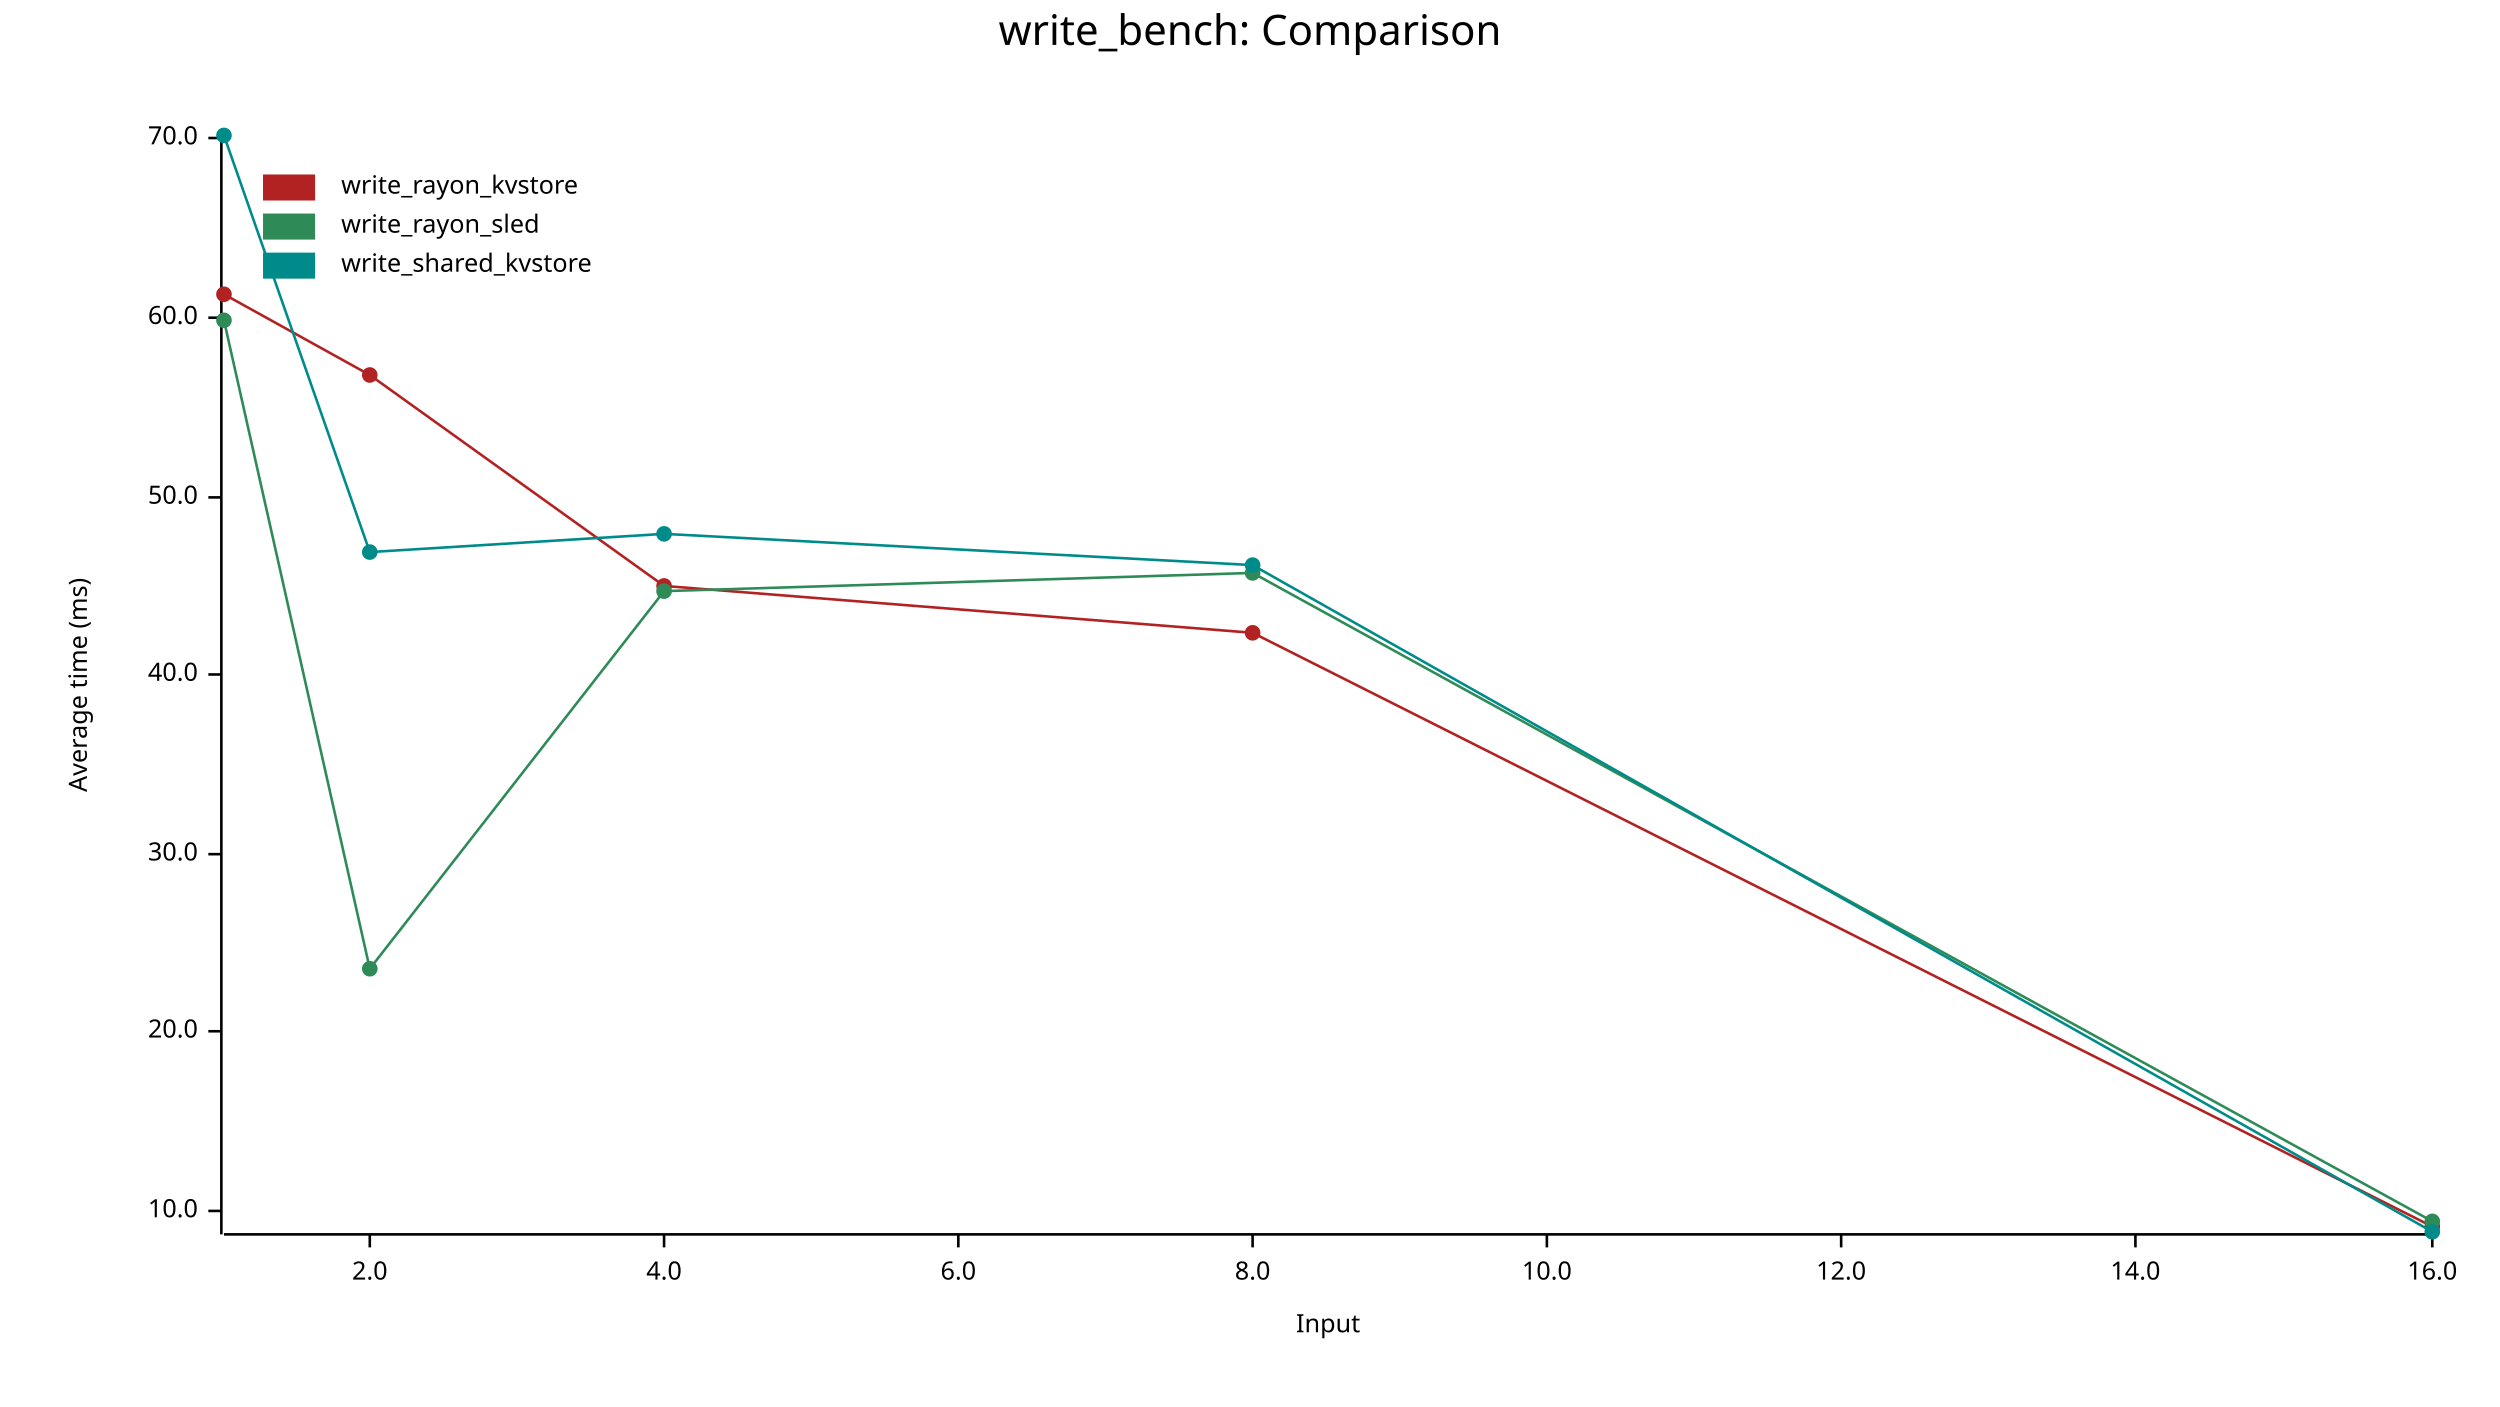
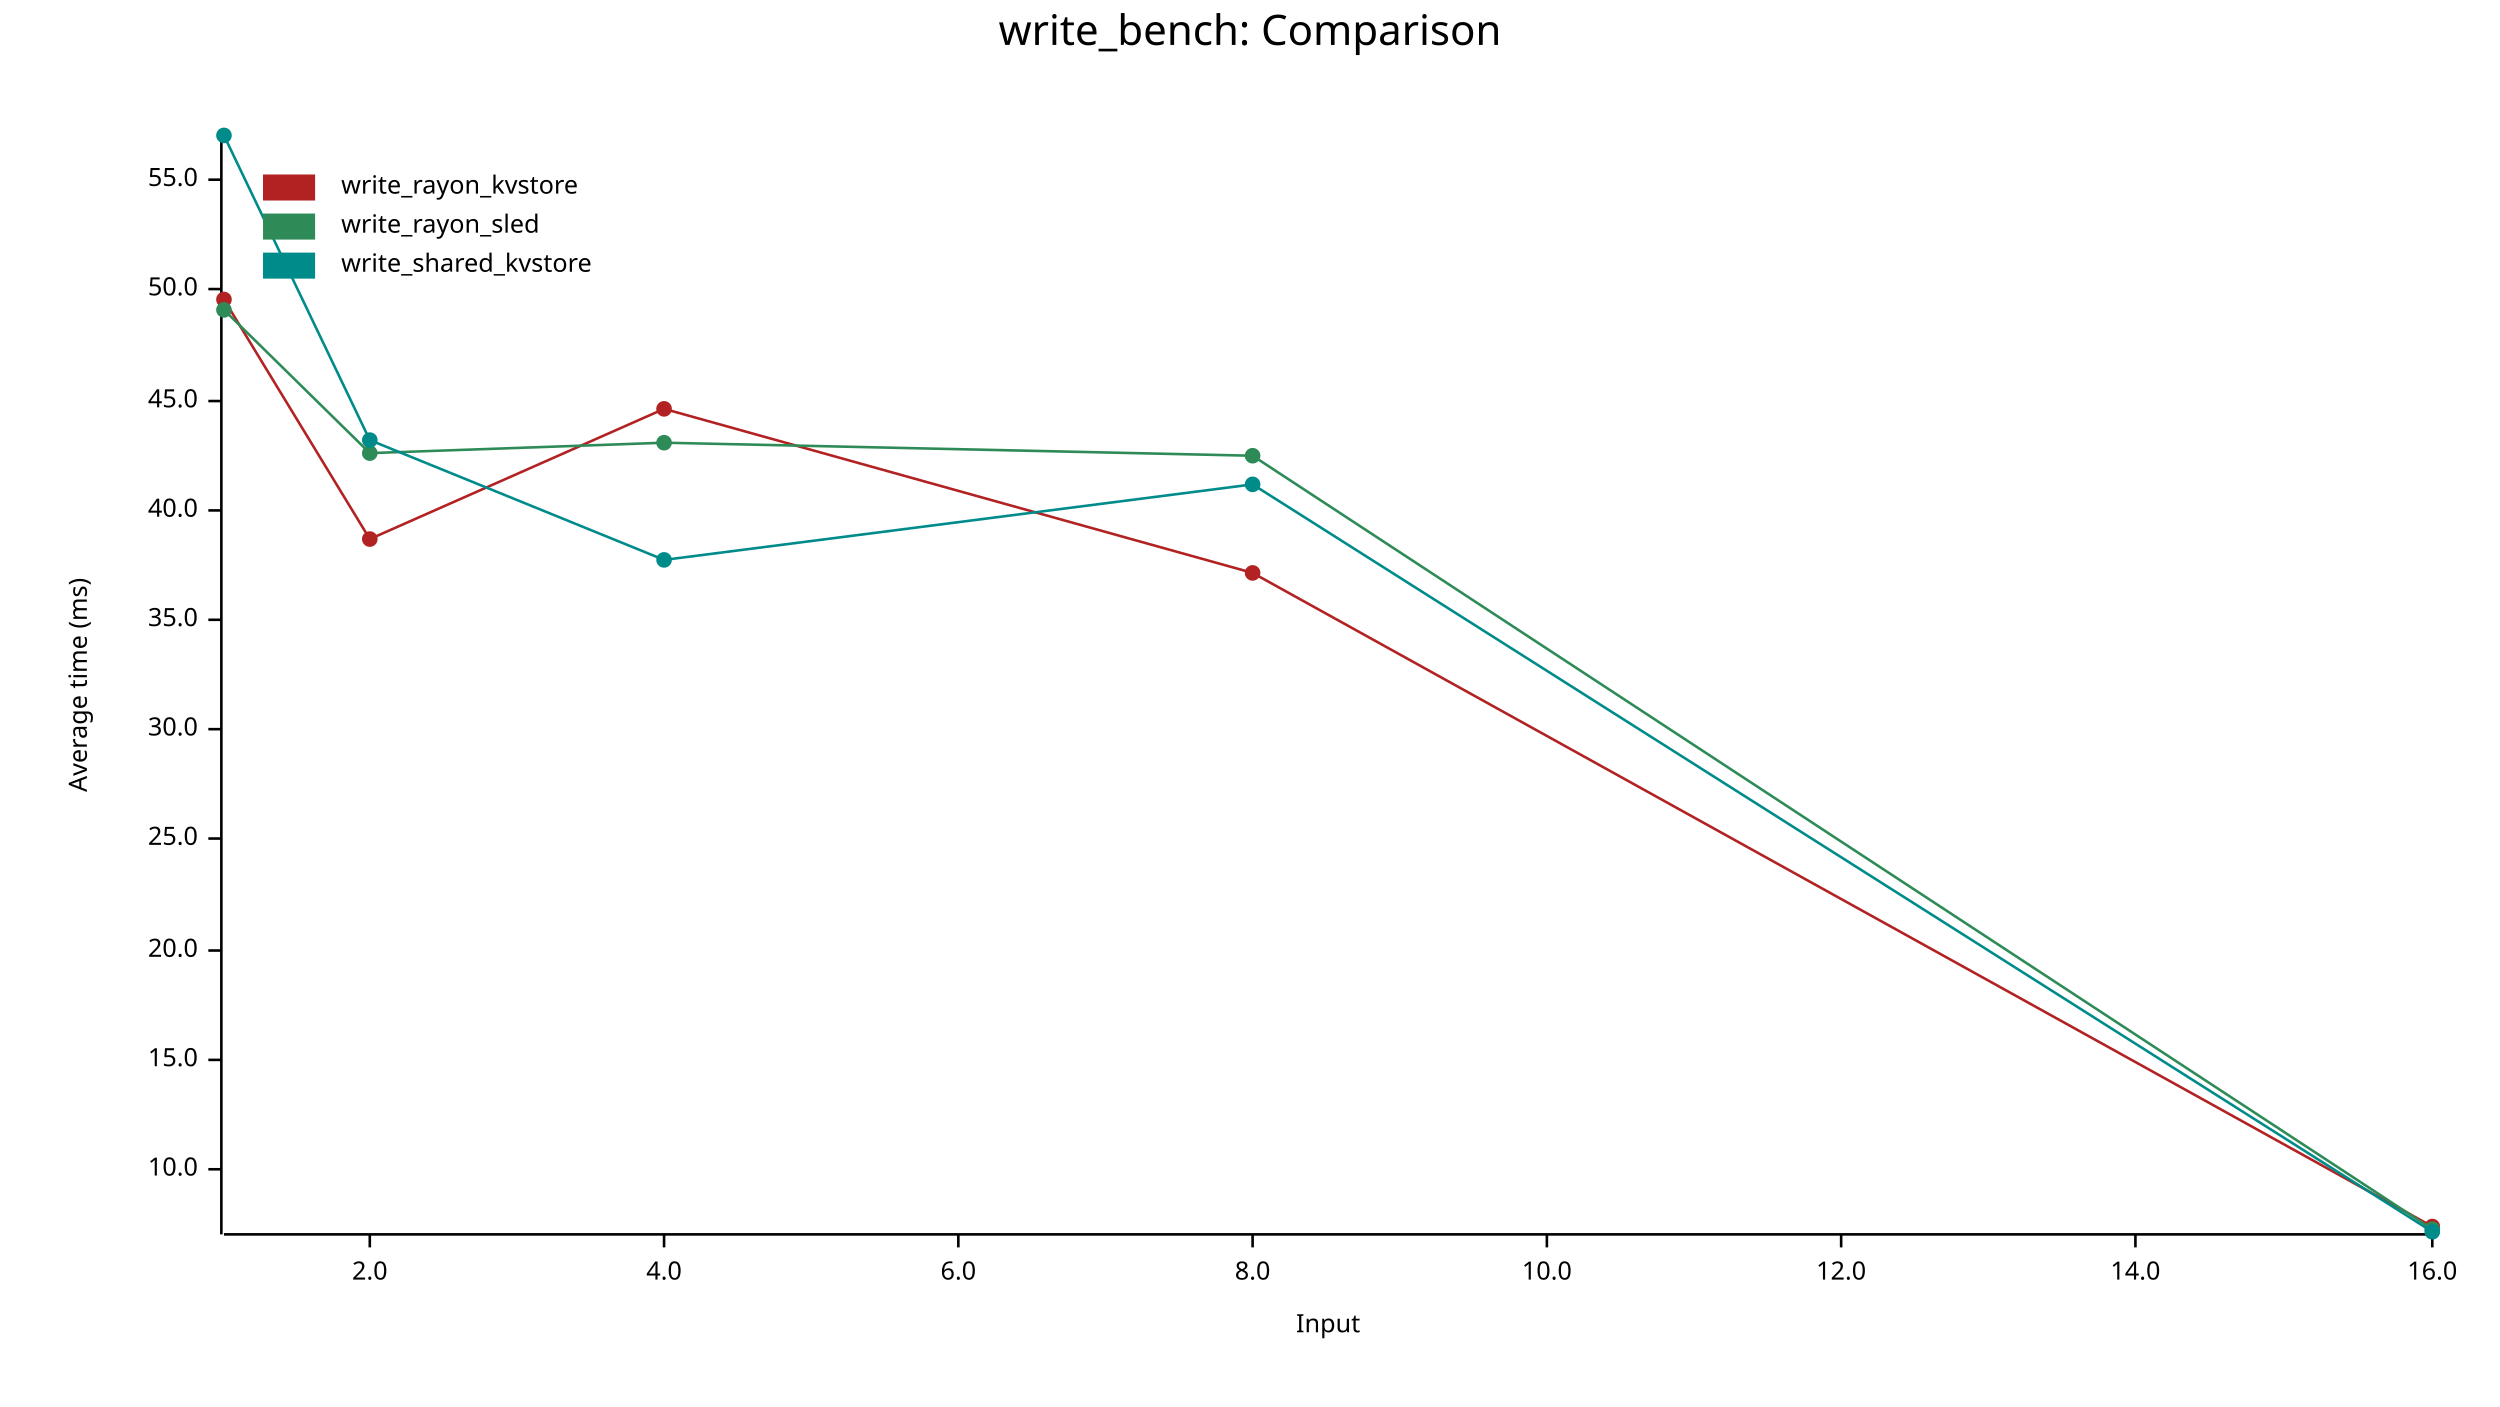
<svg xmlns="http://www.w3.org/2000/svg" width="960" height="540" viewBox="0 0 960 540">
  <text x="480" y="5" dy="0.76em" text-anchor="middle" font-family="sans-serif" font-size="16.129" opacity="1" fill="#000000">
write_bench: Comparison
</text>
  <text x="26" y="263" dy="0.76em" text-anchor="middle" font-family="sans-serif" font-size="9.677" opacity="1" fill="#000000" transform="rotate(270, 26, 263)">
Average time (ms)
</text>
  <text x="510" y="514" dy="-0.5ex" text-anchor="middle" font-family="sans-serif" font-size="9.677" opacity="1" fill="#000000">
Input
</text>
  <polyline fill="none" opacity="1" stroke="#000000" stroke-width="1" points="85,52 85,474 " />
-   <text x="76" y="465" dy="0.5ex" text-anchor="end" font-family="sans-serif" font-size="9.677" opacity="1" fill="#000000">
+   <text x="76" y="449" dy="0.5ex" text-anchor="end" font-family="sans-serif" font-size="9.677" opacity="1" fill="#000000">
10.0
</text>
-   <polyline fill="none" opacity="1" stroke="#000000" stroke-width="1" points="80,465 85,465 " />
-   <text x="76" y="396" dy="0.5ex" text-anchor="end" font-family="sans-serif" font-size="9.677" opacity="1" fill="#000000">
+   <polyline fill="none" opacity="1" stroke="#000000" stroke-width="1" points="80,449 85,449 " />
+   <text x="76" y="407" dy="0.5ex" text-anchor="end" font-family="sans-serif" font-size="9.677" opacity="1" fill="#000000">
+ 15.0
+ </text>
+   <polyline fill="none" opacity="1" stroke="#000000" stroke-width="1" points="80,407 85,407 " />
+   <text x="76" y="365" dy="0.5ex" text-anchor="end" font-family="sans-serif" font-size="9.677" opacity="1" fill="#000000">
20.0
</text>
-   <polyline fill="none" opacity="1" stroke="#000000" stroke-width="1" points="80,396 85,396 " />
-   <text x="76" y="328" dy="0.5ex" text-anchor="end" font-family="sans-serif" font-size="9.677" opacity="1" fill="#000000">
+   <polyline fill="none" opacity="1" stroke="#000000" stroke-width="1" points="80,365 85,365 " />
+   <text x="76" y="322" dy="0.5ex" text-anchor="end" font-family="sans-serif" font-size="9.677" opacity="1" fill="#000000">
+ 25.0
+ </text>
+   <polyline fill="none" opacity="1" stroke="#000000" stroke-width="1" points="80,322 85,322 " />
+   <text x="76" y="280" dy="0.5ex" text-anchor="end" font-family="sans-serif" font-size="9.677" opacity="1" fill="#000000">
30.0
</text>
-   <polyline fill="none" opacity="1" stroke="#000000" stroke-width="1" points="80,328 85,328 " />
-   <text x="76" y="259" dy="0.5ex" text-anchor="end" font-family="sans-serif" font-size="9.677" opacity="1" fill="#000000">
+   <polyline fill="none" opacity="1" stroke="#000000" stroke-width="1" points="80,280 85,280 " />
+   <text x="76" y="238" dy="0.5ex" text-anchor="end" font-family="sans-serif" font-size="9.677" opacity="1" fill="#000000">
+ 35.0
+ </text>
+   <polyline fill="none" opacity="1" stroke="#000000" stroke-width="1" points="80,238 85,238 " />
+   <text x="76" y="196" dy="0.5ex" text-anchor="end" font-family="sans-serif" font-size="9.677" opacity="1" fill="#000000">
40.0
</text>
-   <polyline fill="none" opacity="1" stroke="#000000" stroke-width="1" points="80,259 85,259 " />
-   <text x="76" y="191" dy="0.5ex" text-anchor="end" font-family="sans-serif" font-size="9.677" opacity="1" fill="#000000">
+   <polyline fill="none" opacity="1" stroke="#000000" stroke-width="1" points="80,196 85,196 " />
+   <text x="76" y="154" dy="0.5ex" text-anchor="end" font-family="sans-serif" font-size="9.677" opacity="1" fill="#000000">
+ 45.0
+ </text>
+   <polyline fill="none" opacity="1" stroke="#000000" stroke-width="1" points="80,154 85,154 " />
+   <text x="76" y="111" dy="0.5ex" text-anchor="end" font-family="sans-serif" font-size="9.677" opacity="1" fill="#000000">
50.0
</text>
-   <polyline fill="none" opacity="1" stroke="#000000" stroke-width="1" points="80,191 85,191 " />
-   <text x="76" y="122" dy="0.5ex" text-anchor="end" font-family="sans-serif" font-size="9.677" opacity="1" fill="#000000">
- 60.0
+   <polyline fill="none" opacity="1" stroke="#000000" stroke-width="1" points="80,111 85,111 " />
+   <text x="76" y="69" dy="0.5ex" text-anchor="end" font-family="sans-serif" font-size="9.677" opacity="1" fill="#000000">
+ 55.0
</text>
-   <polyline fill="none" opacity="1" stroke="#000000" stroke-width="1" points="80,122 85,122 " />
-   <text x="76" y="53" dy="0.5ex" text-anchor="end" font-family="sans-serif" font-size="9.677" opacity="1" fill="#000000">
- 70.0
- </text>
-   <polyline fill="none" opacity="1" stroke="#000000" stroke-width="1" points="80,53 85,53 " />
+   <polyline fill="none" opacity="1" stroke="#000000" stroke-width="1" points="80,69 85,69 " />
  <polyline fill="none" opacity="1" stroke="#000000" stroke-width="1" points="86,474 934,474 " />
  <text x="142" y="484" dy="0.76em" text-anchor="middle" font-family="sans-serif" font-size="9.677" opacity="1" fill="#000000">
2.0
</text>
  <polyline fill="none" opacity="1" stroke="#000000" stroke-width="1" points="142,474 142,479 " />
  <text x="255" y="484" dy="0.76em" text-anchor="middle" font-family="sans-serif" font-size="9.677" opacity="1" fill="#000000">
4.0
</text>
  <polyline fill="none" opacity="1" stroke="#000000" stroke-width="1" points="255,474 255,479 " />
  <text x="368" y="484" dy="0.76em" text-anchor="middle" font-family="sans-serif" font-size="9.677" opacity="1" fill="#000000">
6.0
</text>
  <polyline fill="none" opacity="1" stroke="#000000" stroke-width="1" points="368,474 368,479 " />
  <text x="481" y="484" dy="0.76em" text-anchor="middle" font-family="sans-serif" font-size="9.677" opacity="1" fill="#000000">
8.0
</text>
  <polyline fill="none" opacity="1" stroke="#000000" stroke-width="1" points="481,474 481,479 " />
  <text x="594" y="484" dy="0.76em" text-anchor="middle" font-family="sans-serif" font-size="9.677" opacity="1" fill="#000000">
10.0
</text>
  <polyline fill="none" opacity="1" stroke="#000000" stroke-width="1" points="594,474 594,479 " />
  <text x="707" y="484" dy="0.76em" text-anchor="middle" font-family="sans-serif" font-size="9.677" opacity="1" fill="#000000">
12.0
</text>
  <polyline fill="none" opacity="1" stroke="#000000" stroke-width="1" points="707,474 707,479 " />
  <text x="820" y="484" dy="0.76em" text-anchor="middle" font-family="sans-serif" font-size="9.677" opacity="1" fill="#000000">
14.0
</text>
  <polyline fill="none" opacity="1" stroke="#000000" stroke-width="1" points="820,474 820,479 " />
  <text x="934" y="484" dy="0.76em" text-anchor="middle" font-family="sans-serif" font-size="9.677" opacity="1" fill="#000000">
16.0
</text>
  <polyline fill="none" opacity="1" stroke="#000000" stroke-width="1" points="934,474 934,479 " />
-   <circle cx="86" cy="113" r="3" opacity="1" fill="#B22222" stroke="none" stroke-width="1" />
-   <circle cx="142" cy="144" r="3" opacity="1" fill="#B22222" stroke="none" stroke-width="1" />
-   <circle cx="255" cy="225" r="3" opacity="1" fill="#B22222" stroke="none" stroke-width="1" />
-   <circle cx="481" cy="243" r="3" opacity="1" fill="#B22222" stroke="none" stroke-width="1" />
+   <circle cx="86" cy="115" r="3" opacity="1" fill="#B22222" stroke="none" stroke-width="1" />
+   <circle cx="142" cy="207" r="3" opacity="1" fill="#B22222" stroke="none" stroke-width="1" />
+   <circle cx="255" cy="157" r="3" opacity="1" fill="#B22222" stroke="none" stroke-width="1" />
+   <circle cx="481" cy="220" r="3" opacity="1" fill="#B22222" stroke="none" stroke-width="1" />
  <circle cx="934" cy="471" r="3" opacity="1" fill="#B22222" stroke="none" stroke-width="1" />
-   <polyline fill="none" opacity="1" stroke="#B22222" stroke-width="1" points="86,113 142,144 255,225 481,243 934,471 " />
-   <circle cx="86" cy="123" r="3" opacity="1" fill="#2E8B57" stroke="none" stroke-width="1" />
-   <circle cx="142" cy="372" r="3" opacity="1" fill="#2E8B57" stroke="none" stroke-width="1" />
-   <circle cx="255" cy="227" r="3" opacity="1" fill="#2E8B57" stroke="none" stroke-width="1" />
-   <circle cx="481" cy="220" r="3" opacity="1" fill="#2E8B57" stroke="none" stroke-width="1" />
-   <circle cx="934" cy="469" r="3" opacity="1" fill="#2E8B57" stroke="none" stroke-width="1" />
-   <polyline fill="none" opacity="1" stroke="#2E8B57" stroke-width="1" points="86,123 142,372 255,227 481,220 934,469 " />
+   <polyline fill="none" opacity="1" stroke="#B22222" stroke-width="1" points="86,115 142,207 255,157 481,220 934,471 " />
+   <circle cx="86" cy="119" r="3" opacity="1" fill="#2E8B57" stroke="none" stroke-width="1" />
+   <circle cx="142" cy="174" r="3" opacity="1" fill="#2E8B57" stroke="none" stroke-width="1" />
+   <circle cx="255" cy="170" r="3" opacity="1" fill="#2E8B57" stroke="none" stroke-width="1" />
+   <circle cx="481" cy="175" r="3" opacity="1" fill="#2E8B57" stroke="none" stroke-width="1" />
+   <circle cx="934" cy="472" r="3" opacity="1" fill="#2E8B57" stroke="none" stroke-width="1" />
+   <polyline fill="none" opacity="1" stroke="#2E8B57" stroke-width="1" points="86,119 142,174 255,170 481,175 934,472 " />
  <circle cx="86" cy="52" r="3" opacity="1" fill="#008B8B" stroke="none" stroke-width="1" />
-   <circle cx="142" cy="212" r="3" opacity="1" fill="#008B8B" stroke="none" stroke-width="1" />
-   <circle cx="255" cy="205" r="3" opacity="1" fill="#008B8B" stroke="none" stroke-width="1" />
-   <circle cx="481" cy="217" r="3" opacity="1" fill="#008B8B" stroke="none" stroke-width="1" />
+   <circle cx="142" cy="169" r="3" opacity="1" fill="#008B8B" stroke="none" stroke-width="1" />
+   <circle cx="255" cy="215" r="3" opacity="1" fill="#008B8B" stroke="none" stroke-width="1" />
+   <circle cx="481" cy="186" r="3" opacity="1" fill="#008B8B" stroke="none" stroke-width="1" />
  <circle cx="934" cy="473" r="3" opacity="1" fill="#008B8B" stroke="none" stroke-width="1" />
-   <polyline fill="none" opacity="1" stroke="#008B8B" stroke-width="1" points="86,52 142,212 255,205 481,217 934,473 " />
+   <polyline fill="none" opacity="1" stroke="#008B8B" stroke-width="1" points="86,52 142,169 255,215 481,186 934,473 " />
  <text x="131" y="67" dy="0.76em" text-anchor="start" font-family="sans-serif" font-size="9.677" opacity="1" fill="#000000">
write_rayon_kvstore
</text>
  <text x="131" y="82" dy="0.76em" text-anchor="start" font-family="sans-serif" font-size="9.677" opacity="1" fill="#000000">
write_rayon_sled
</text>
  <text x="131" y="97" dy="0.76em" text-anchor="start" font-family="sans-serif" font-size="9.677" opacity="1" fill="#000000">
write_shared_kvstore
</text>
  <rect x="101" y="67" width="20" height="10" opacity="1" fill="#B22222" stroke="none" />
  <rect x="101" y="82" width="20" height="10" opacity="1" fill="#2E8B57" stroke="none" />
  <rect x="101" y="97" width="20" height="10" opacity="1" fill="#008B8B" stroke="none" />
</svg>
